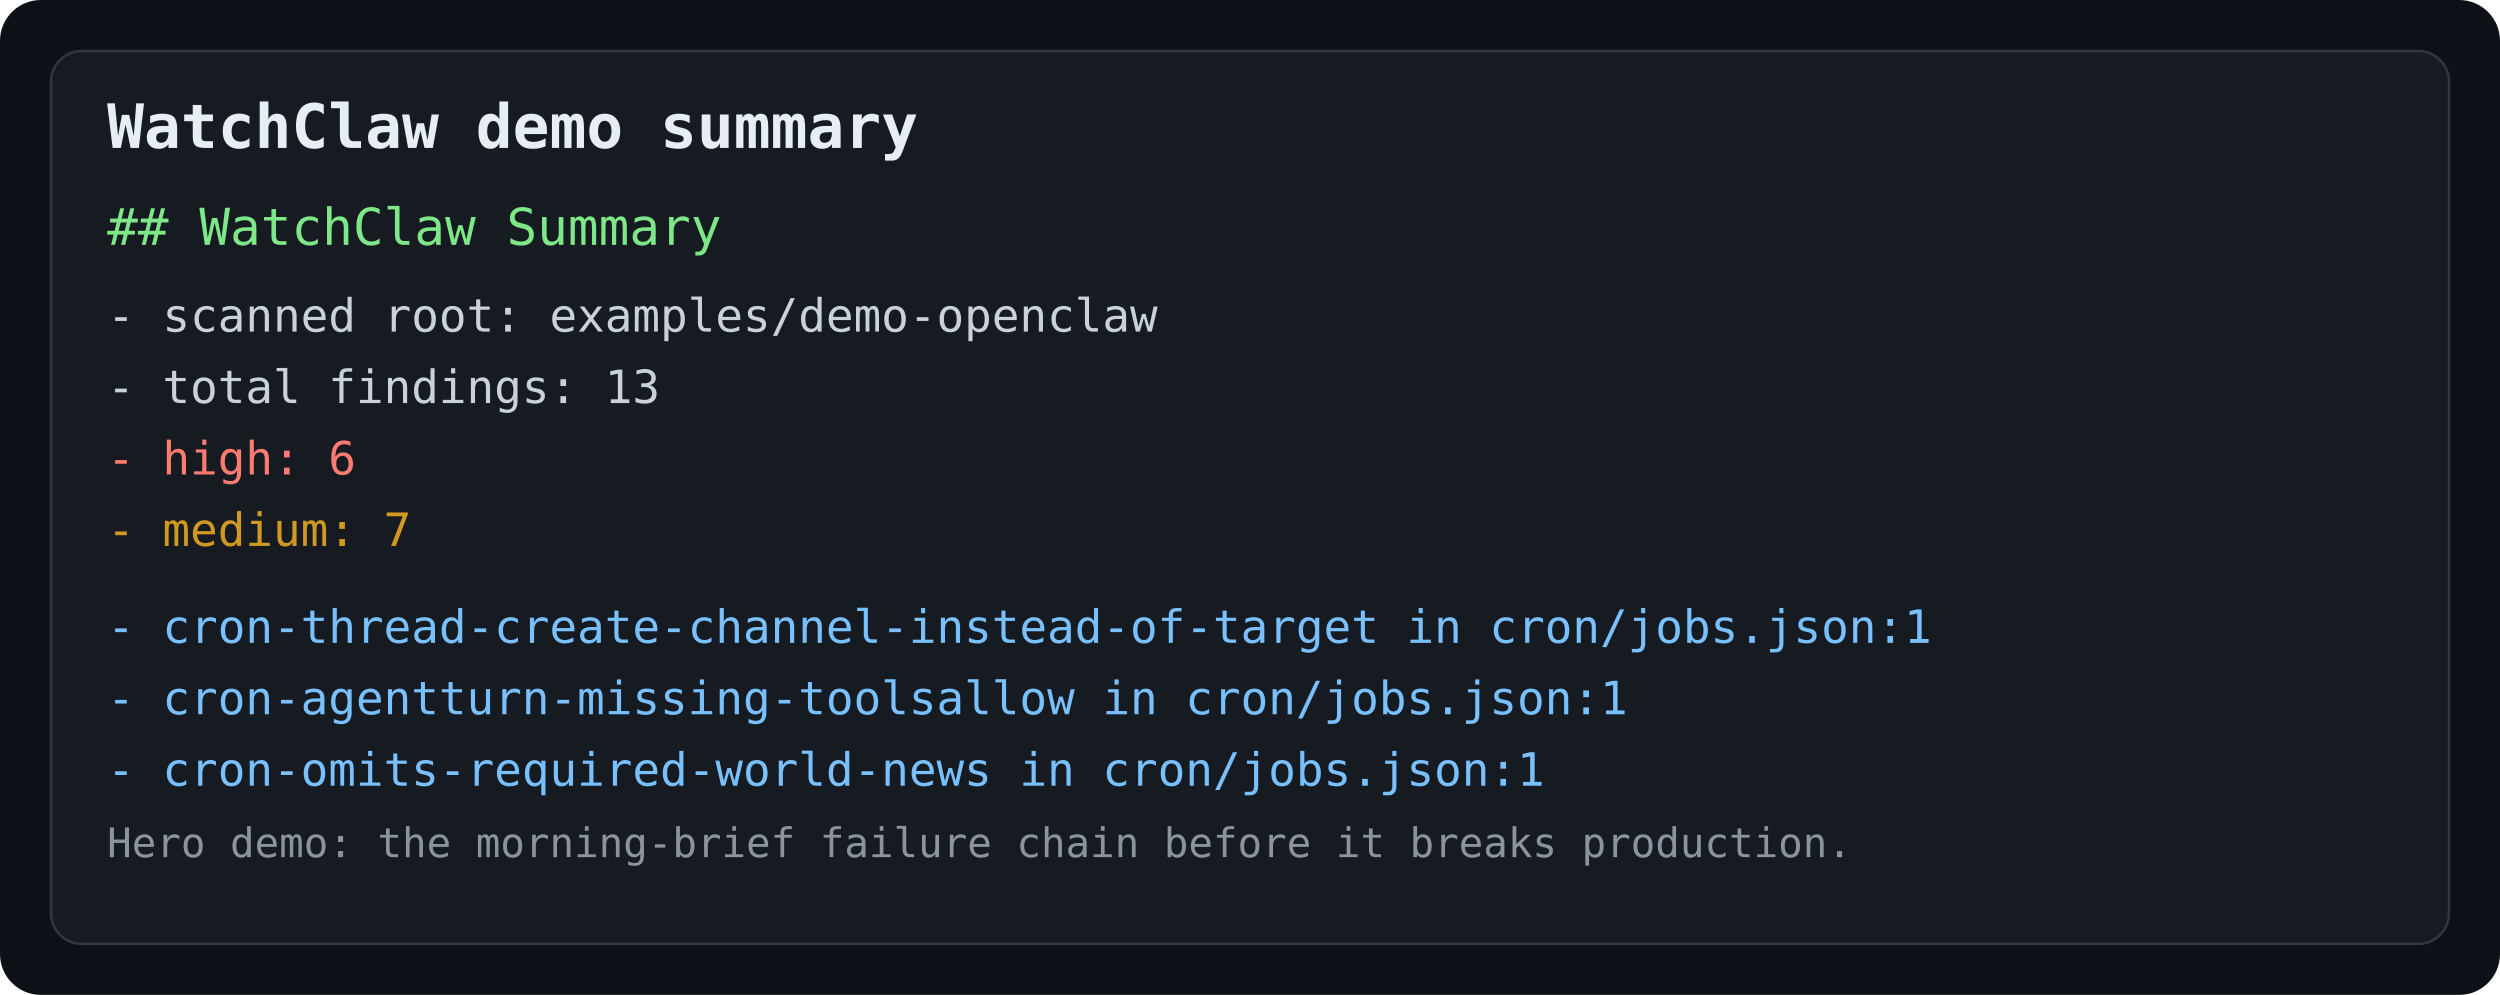
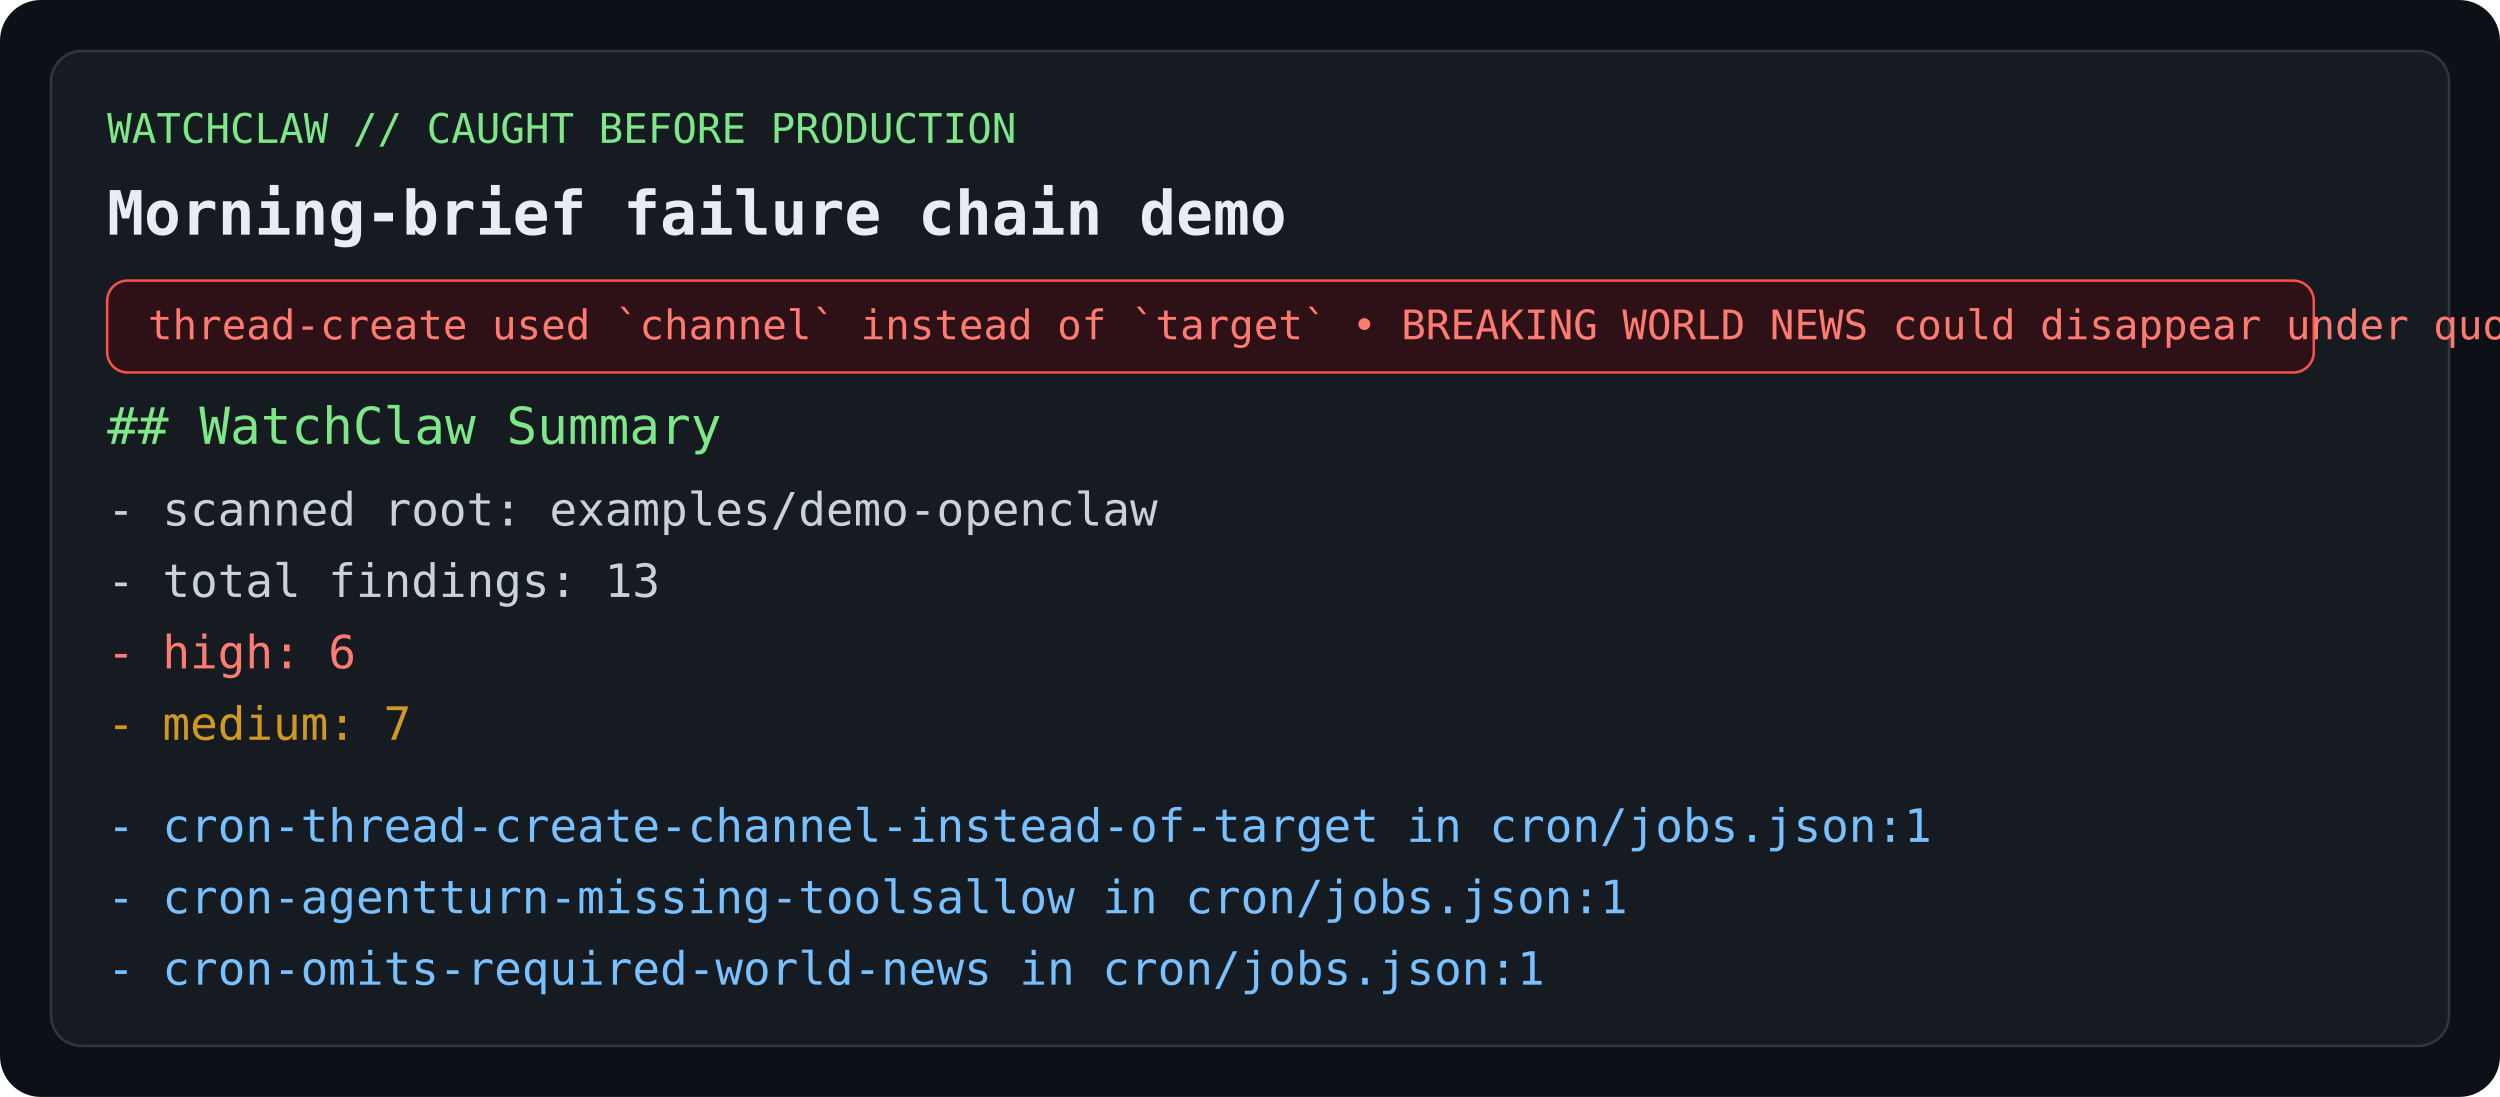
- <svg xmlns="http://www.w3.org/2000/svg" width="980" height="390" viewBox="0 0 980 390" role="img" aria-label="WatchClaw GitHub summary demo">
-   <rect width="980" height="390" fill="#0d1117" rx="16" />
-   <rect x="20" y="20" width="940" height="350" fill="#161b22" stroke="#30363d" rx="12" />
-   <text x="42" y="58" fill="#e6edf3" font-family="ui-monospace, SFMono-Regular, Menlo, Consolas, monospace" font-size="24" font-weight="700">WatchClaw demo summary</text>
-   <text x="42" y="96" fill="#7ee787" font-family="ui-monospace, SFMono-Regular, Menlo, Consolas, monospace" font-size="20">## WatchClaw Summary</text>
-   <text x="42" y="130" fill="#c9d1d9" font-family="ui-monospace, SFMono-Regular, Menlo, Consolas, monospace" font-size="18">- scanned root: examples/demo-openclaw</text>
-   <text x="42" y="158" fill="#c9d1d9" font-family="ui-monospace, SFMono-Regular, Menlo, Consolas, monospace" font-size="18">- total findings: 13</text>
-   <text x="42" y="186" fill="#ff7b72" font-family="ui-monospace, SFMono-Regular, Menlo, Consolas, monospace" font-size="18">- high: 6</text>
-   <text x="42" y="214" fill="#d29922" font-family="ui-monospace, SFMono-Regular, Menlo, Consolas, monospace" font-size="18">- medium: 7</text>
-   <text x="42" y="252" fill="#79c0ff" font-family="ui-monospace, SFMono-Regular, Menlo, Consolas, monospace" font-size="18">- cron-thread-create-channel-instead-of-target in cron/jobs.json:1</text>
-   <text x="42" y="280" fill="#79c0ff" font-family="ui-monospace, SFMono-Regular, Menlo, Consolas, monospace" font-size="18">- cron-agentturn-missing-toolsallow in cron/jobs.json:1</text>
-   <text x="42" y="308" fill="#79c0ff" font-family="ui-monospace, SFMono-Regular, Menlo, Consolas, monospace" font-size="18">- cron-omits-required-world-news in cron/jobs.json:1</text>
-   <text x="42" y="336" fill="#8b949e" font-family="ui-monospace, SFMono-Regular, Menlo, Consolas, monospace" font-size="16">Hero demo: the morning-brief failure chain before it breaks production.</text>
+ <svg xmlns="http://www.w3.org/2000/svg" width="980" height="430" viewBox="0 0 980 430" role="img" aria-label="WatchClaw GitHub summary demo">
+   <rect width="980" height="430" fill="#0d1117" rx="16" />
+   <rect x="20" y="20" width="940" height="390" fill="#161b22" stroke="#30363d" rx="12" />
+   <text x="42" y="56" fill="#7ee787" font-family="ui-monospace, SFMono-Regular, Menlo, Consolas, monospace" font-size="16">WATCHCLAW // CAUGHT BEFORE PRODUCTION</text>
+   <text x="42" y="92" fill="#e6edf3" font-family="ui-monospace, SFMono-Regular, Menlo, Consolas, monospace" font-size="24" font-weight="700">Morning-brief failure chain demo</text>
+   <rect x="42" y="110" width="865" height="36" rx="8" fill="#2d1117" stroke="#f85149" />
+   <text x="58" y="133" fill="#ff7b72" font-family="ui-monospace, SFMono-Regular, Menlo, Consolas, monospace" font-size="16">thread-create used `channel` instead of `target` • BREAKING WORLD NEWS could disappear under quota pressure</text>
+   <text x="42" y="174" fill="#7ee787" font-family="ui-monospace, SFMono-Regular, Menlo, Consolas, monospace" font-size="20">## WatchClaw Summary</text>
+   <text x="42" y="206" fill="#c9d1d9" font-family="ui-monospace, SFMono-Regular, Menlo, Consolas, monospace" font-size="18">- scanned root: examples/demo-openclaw</text>
+   <text x="42" y="234" fill="#c9d1d9" font-family="ui-monospace, SFMono-Regular, Menlo, Consolas, monospace" font-size="18">- total findings: 13</text>
+   <text x="42" y="262" fill="#ff7b72" font-family="ui-monospace, SFMono-Regular, Menlo, Consolas, monospace" font-size="18">- high: 6</text>
+   <text x="42" y="290" fill="#d29922" font-family="ui-monospace, SFMono-Regular, Menlo, Consolas, monospace" font-size="18">- medium: 7</text>
+   <text x="42" y="330" fill="#79c0ff" font-family="ui-monospace, SFMono-Regular, Menlo, Consolas, monospace" font-size="18">- cron-thread-create-channel-instead-of-target in cron/jobs.json:1</text>
+   <text x="42" y="358" fill="#79c0ff" font-family="ui-monospace, SFMono-Regular, Menlo, Consolas, monospace" font-size="18">- cron-agentturn-missing-toolsallow in cron/jobs.json:1</text>
+   <text x="42" y="386" fill="#79c0ff" font-family="ui-monospace, SFMono-Regular, Menlo, Consolas, monospace" font-size="18">- cron-omits-required-world-news in cron/jobs.json:1</text>
</svg>
